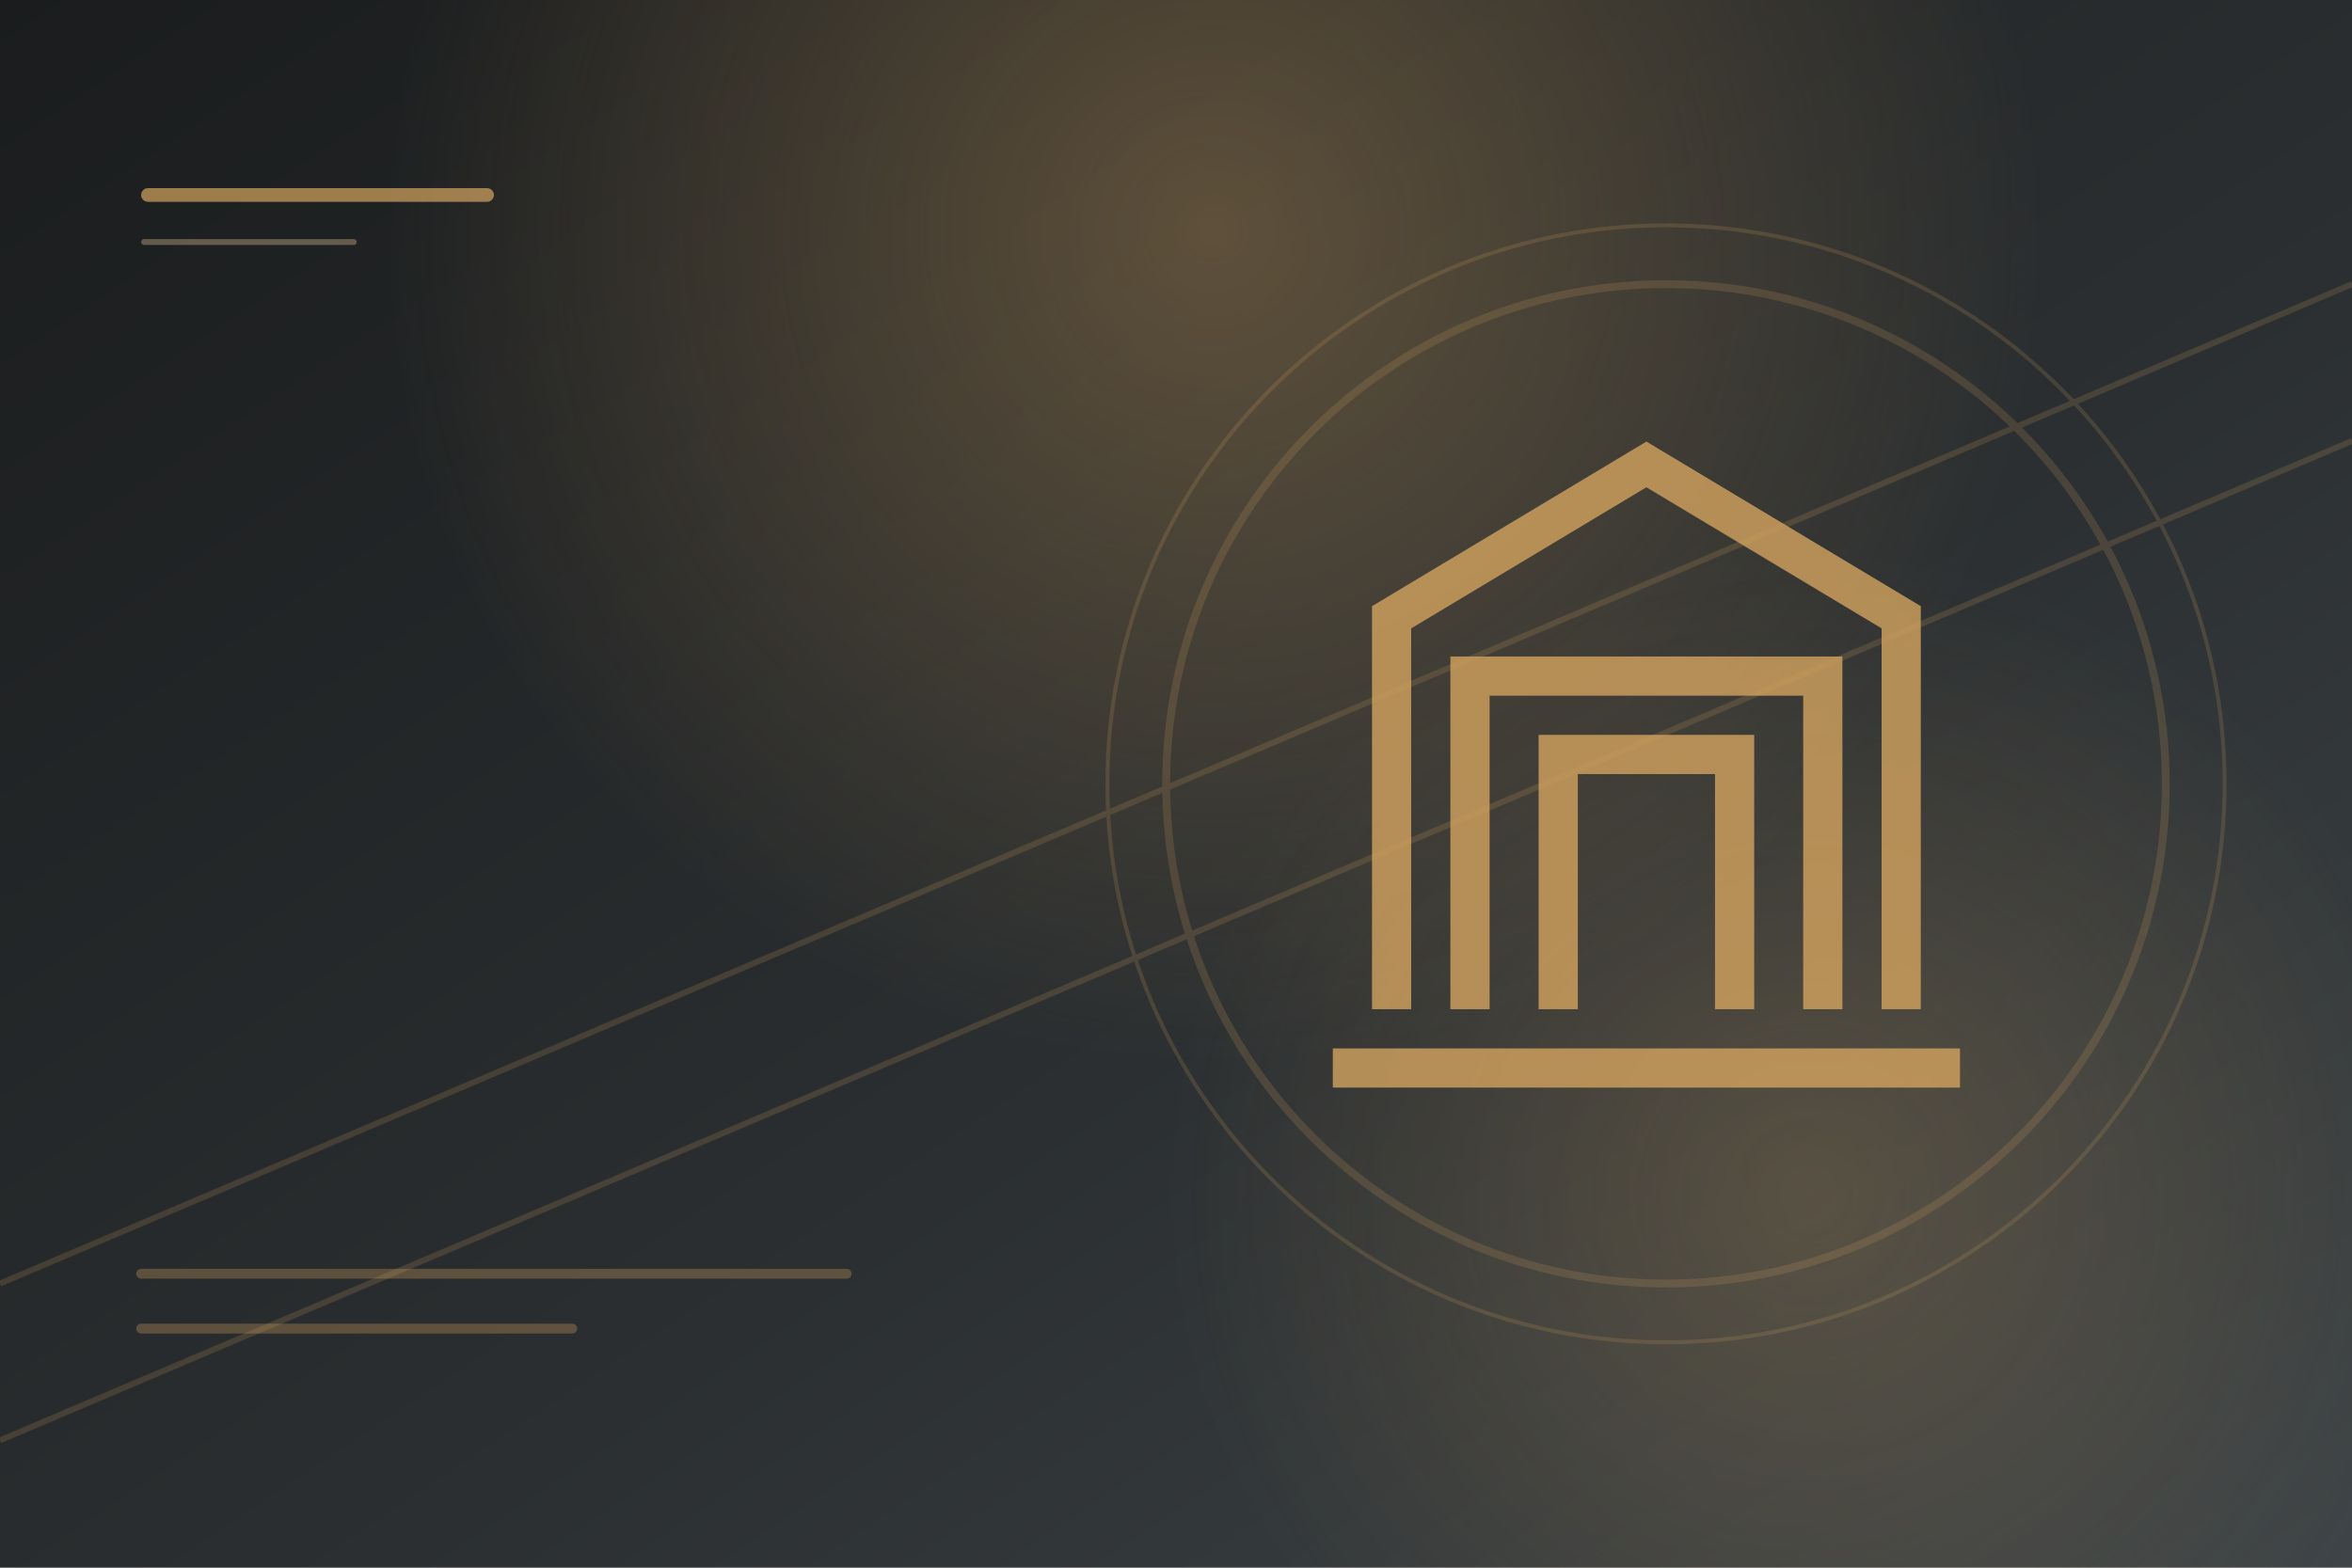
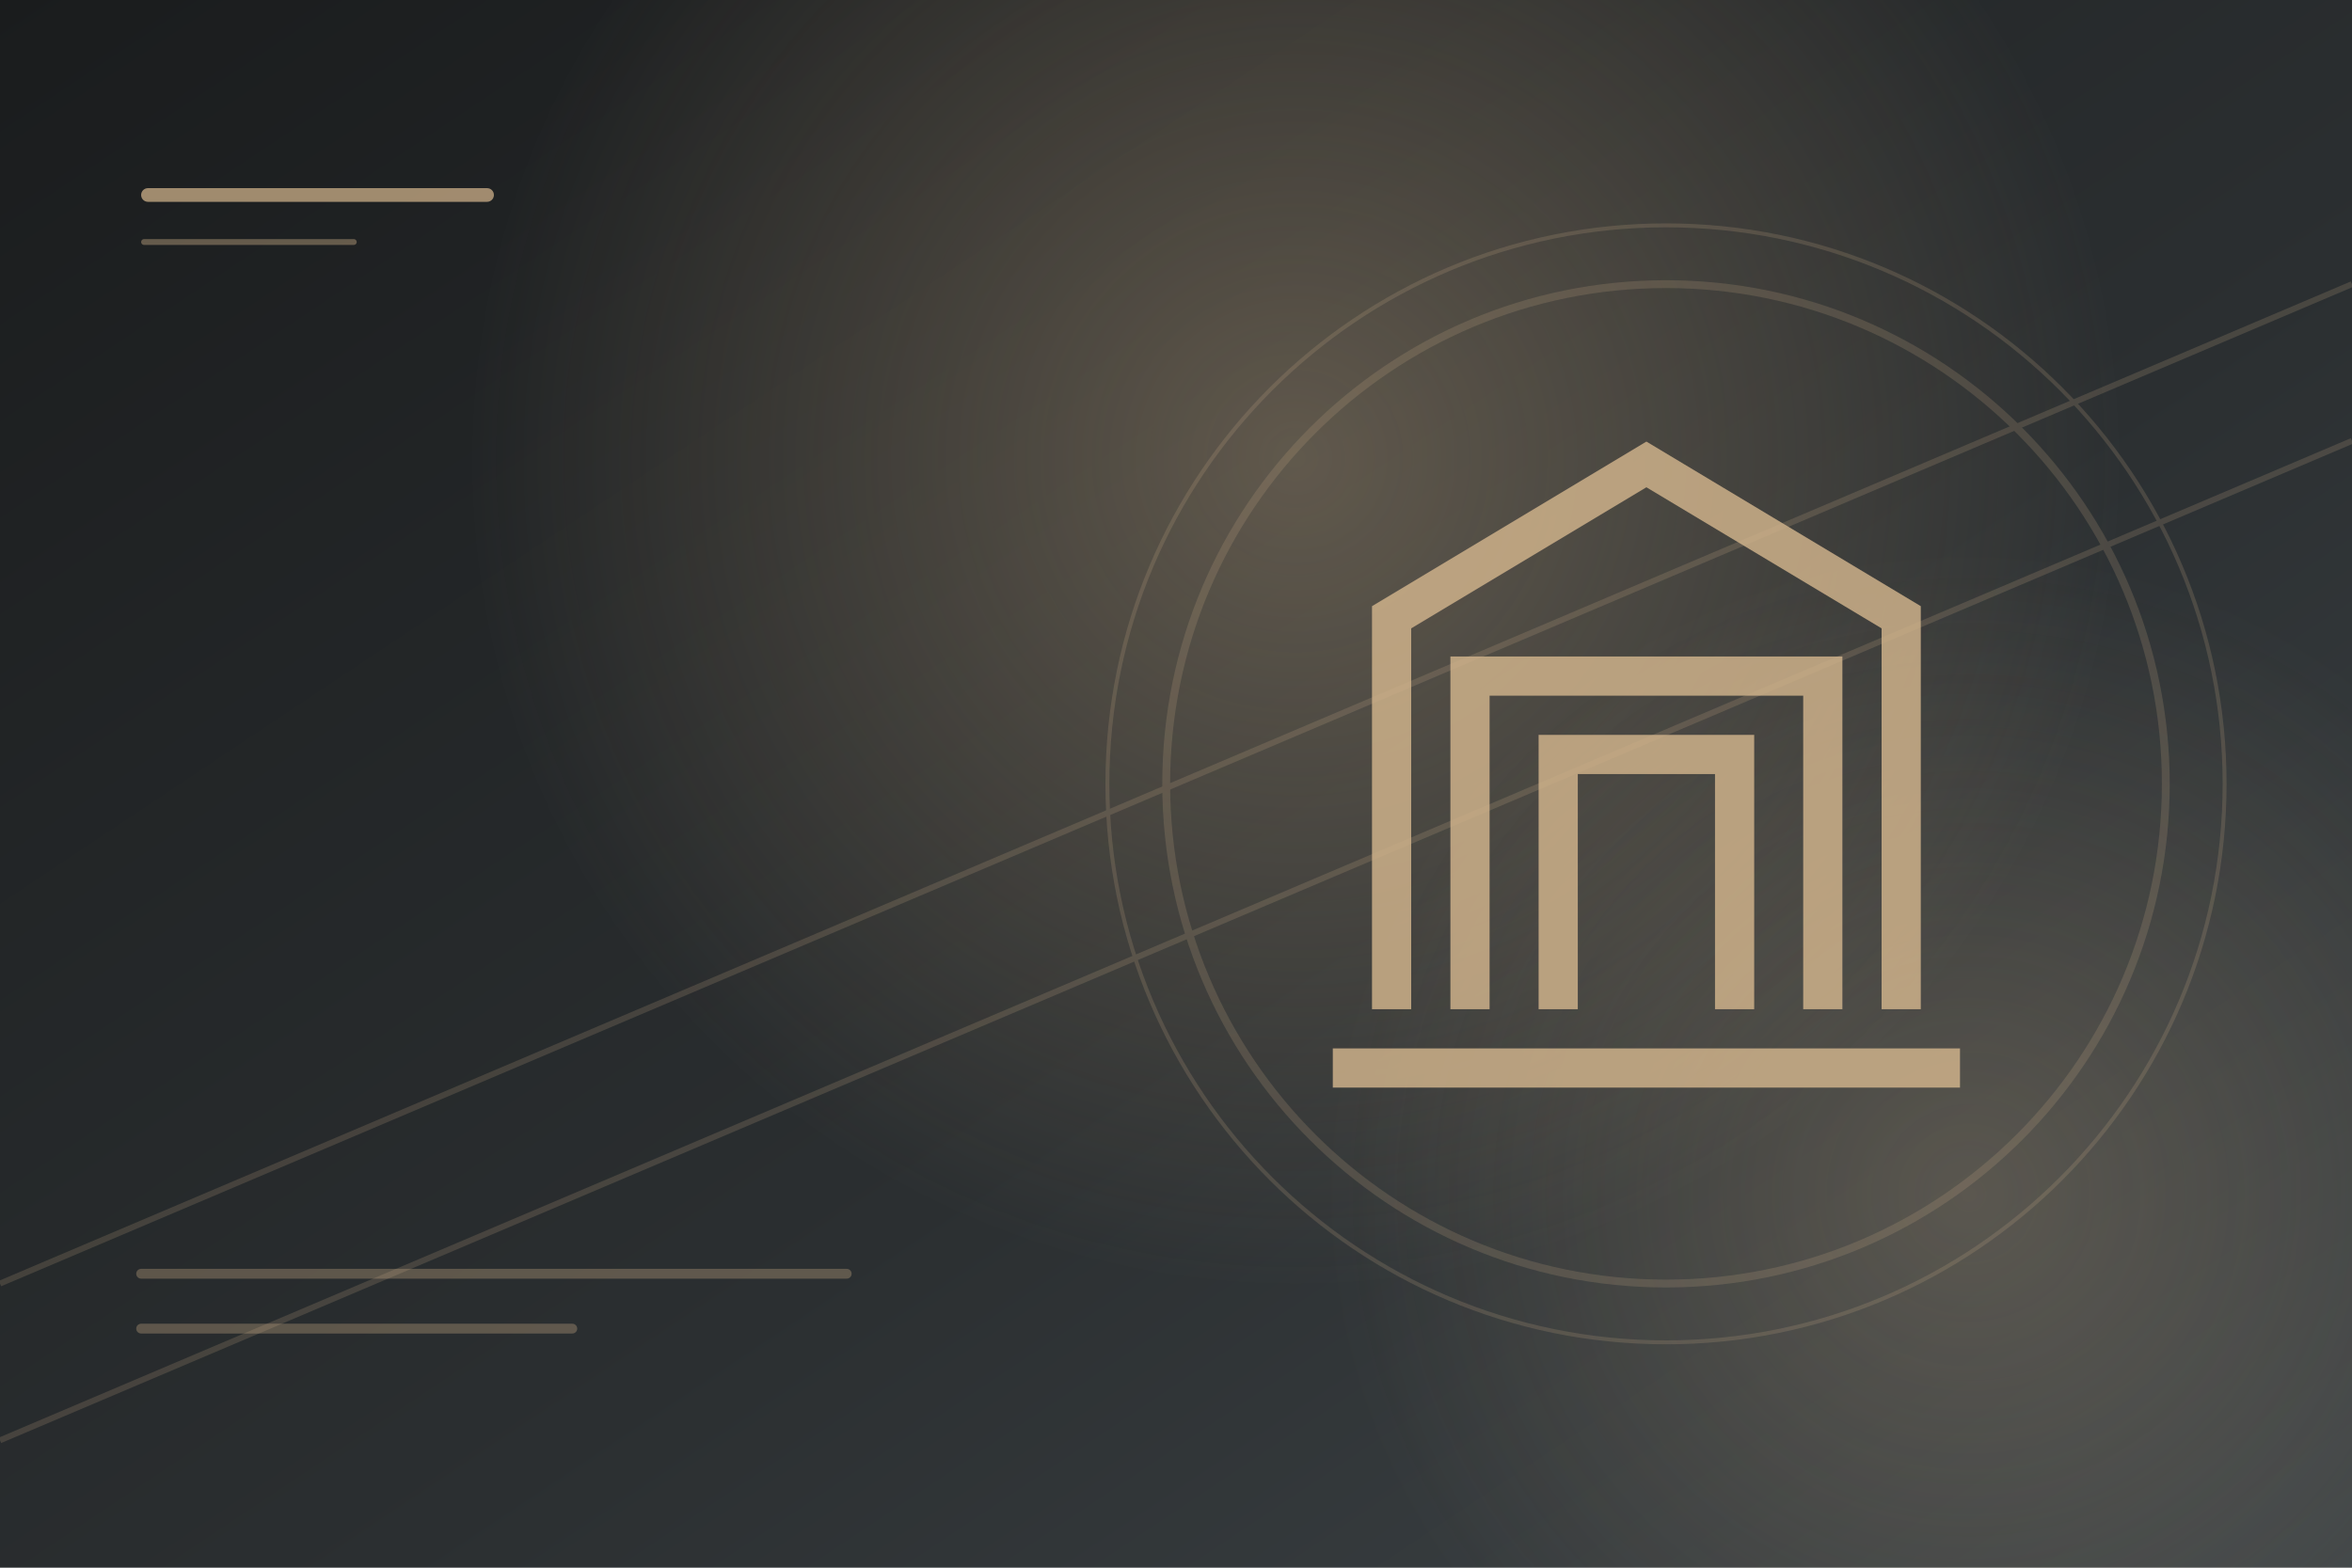
<svg xmlns="http://www.w3.org/2000/svg" width="1200" height="800" viewBox="0 0 1200 800" preserveAspectRatio="xMidYMid meet" role="img" aria-labelledby="title desc">
  <defs>
    <linearGradient id="bg" x1="0" y1="0" x2="1" y2="1">
      <stop stop-color="#1a1c1d" />
      <stop offset=".58" stop-color="#2b2f31" />
      <stop offset="1" stop-color="#3e4447" />
    </linearGradient>
    <radialGradient id="glow">
-       <stop stop-color="#d0a15e" stop-opacity=".34" />
-       <stop offset="1" stop-color="#d0a15e" stop-opacity="0" />
+       <stop stop-color="#d2b48c" stop-opacity=".34" />
+       <stop offset="1" stop-color="#d2b48c" stop-opacity="0" />
    </radialGradient>
  </defs>
  <rect width="1200" height="800" fill="url(#bg)" />
-   <circle cx="619" cy="120" r="420" fill="url(#glow)" />
-   <circle cx="923" cy="610" r="330" fill="url(#glow)" opacity=".7" />
-   <g fill="none" stroke="#d0a15e" opacity=".18">
+   <circle cx="661" cy="235" r="420" fill="url(#glow)" />
+   <circle cx="1005" cy="610" r="330" fill="url(#glow)" opacity=".7" />
+   <g fill="none" stroke="#d2b48c" opacity=".18">
    <path d="M0 655 1200 145M0 735 1200 225" stroke-width="3" />
    <circle cx="850" cy="400" r="255" stroke-width="4" />
    <circle cx="850" cy="400" r="285" stroke-width="2" />
  </g>
-   <g color="#d0a15e" opacity=".82">
+   <g color="#d2b48c" opacity=".82">
    <path d="M680 545h320M710 515V315l130-78 130 78v200M750 515V345h180v170M795 515V385h90v130" fill="none" stroke="currentColor" stroke-width="20" />
  </g>
-   <rect x="72" y="96" width="180" height="7" rx="3.5" fill="#d0a15e" opacity=".72" />
+   <rect x="72" y="96" width="180" height="7" rx="3.5" fill="#d2b48c" opacity=".72" />
  <rect x="72" y="122" width="110" height="3" rx="1.5" fill="#d2b48c" opacity=".4" />
-   <path d="M72 650h360M72 678h220" stroke="#d0a15e" stroke-width="5" stroke-linecap="round" opacity=".32" />
+   <path d="M72 650h360M72 678h220" stroke="#d2b48c" stroke-width="5" stroke-linecap="round" opacity=".32" />
</svg>
